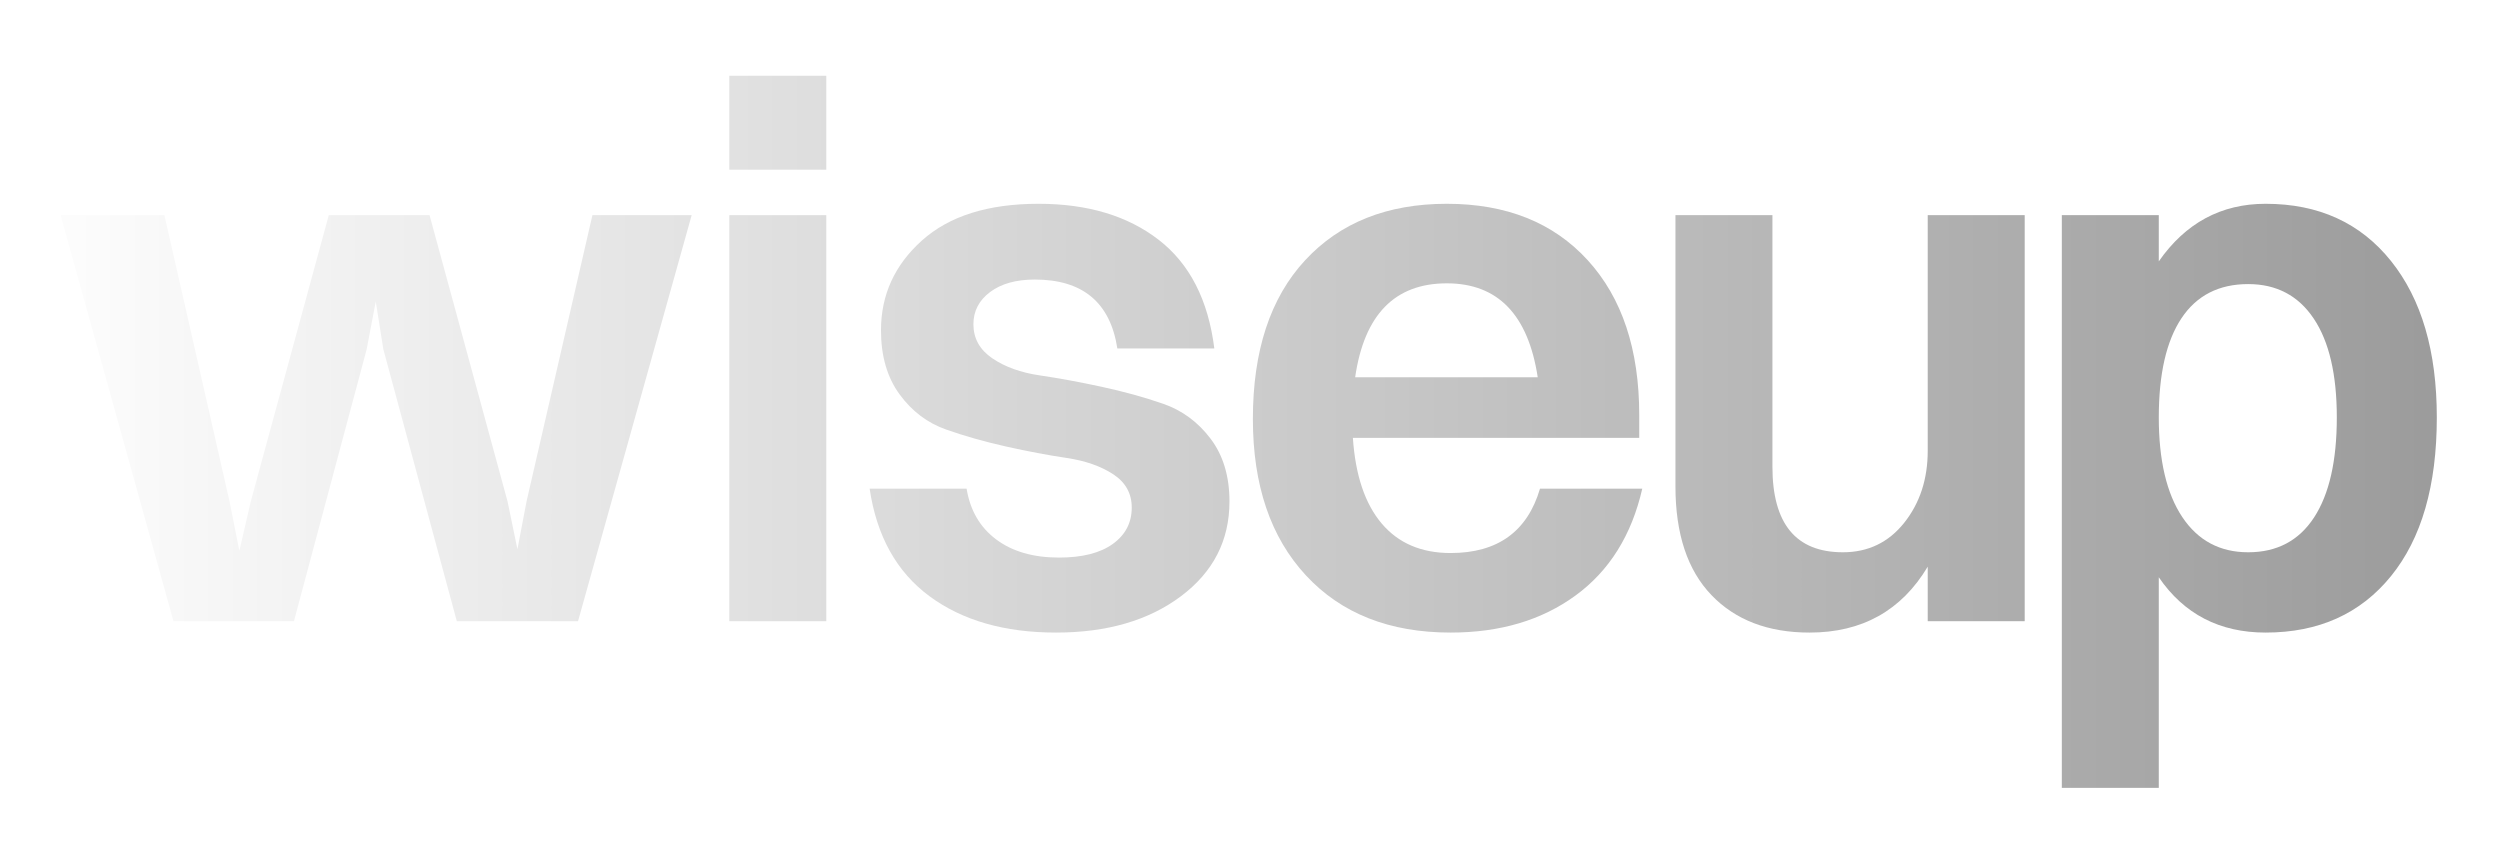
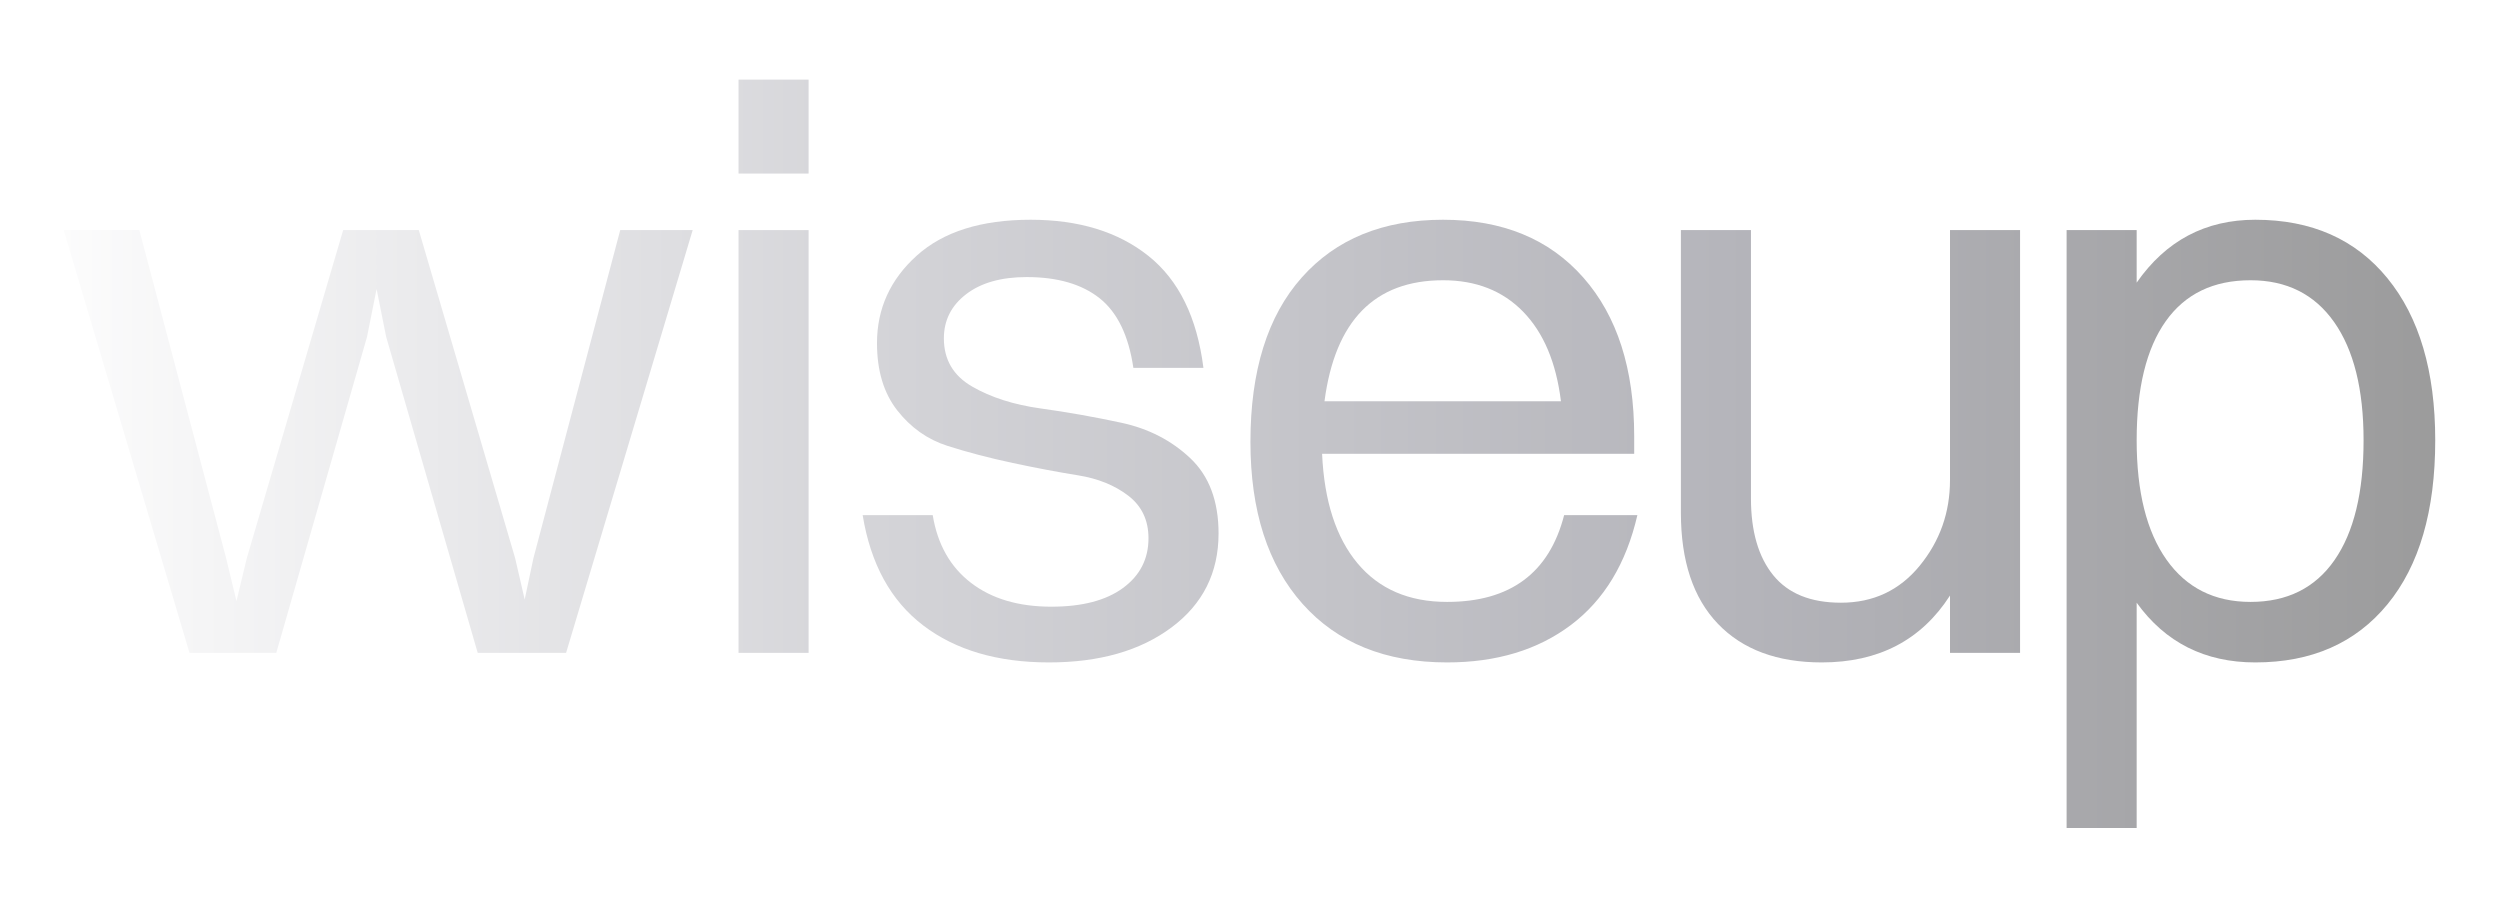
- <svg xmlns="http://www.w3.org/2000/svg" class="hero__logo hero-logo" width="660" height="228" viewBox="0 0 660 228" fill="none" role="img" aria-label="wiseup">
+ <svg xmlns="http://www.w3.org/2000/svg" class="hero__logo hero-logo" width="628" height="228" viewBox="0 0 628 228" fill="none" role="img" aria-label="wiseup">
  <defs>
-     <linearGradient id="hero-logo-fill" x1="0" y1="114.00" x2="660" y2="114.00" gradientUnits="userSpaceOnUse">
+     <linearGradient id="hero-logo-fill" x1="0" y1="114.00" x2="628" y2="114.00" gradientUnits="userSpaceOnUse">
      <stop stop-color="white" />
+       <stop offset="0.35" stop-color="#d4d4d8" />
+       <stop offset="0.7" stop-color="#b4b4ba" />
      <stop offset="1" stop-color="#999999" />
    </linearGradient>
-     <linearGradient id="hero-logo-sheen" x1="-198" y1="114.00" x2="0" y2="114.00" gradientUnits="userSpaceOnUse">
+     <linearGradient id="hero-logo-sheen" x1="-188" y1="114.00" x2="0" y2="114.00" gradientUnits="userSpaceOnUse">
      <stop offset="0" stop-color="#fff" stop-opacity="0" />
      <stop offset="0.5" stop-color="#fff" stop-opacity="0.95" />
      <stop offset="1" stop-color="#fff" stop-opacity="0" />
    </linearGradient>
  </defs>
  <g class="hero-logo__chars" fill-rule="evenodd" clip-rule="evenodd" fill="url(#hero-logo-fill)">
-     <path class="hero-logo__ch" data-ch="w" d="M152.6 164L120.6 164L101.2 92.2L99.2 79.6L96.8 92.2L77.6 164L45.8 164L16 56.8L43.4 56.8L60.6 132.4L63.2 145.4L66.2 132.4L86.8 56.8L113.4 56.8L134 132.4L136.6 145L139 132.4L156.4 56.8L182.6 56.8L152.6 164" />
-     <path class="hero-logo__ch" data-ch="i" d="M218.14 44.8L192.54 44.8L192.54 20L218.14 20L218.14 44.8M218.14 164L192.54 164L192.54 56.8L218.14 56.8L218.14 164" />
-     <path class="hero-logo__ch" data-ch="s" d="M256.98 85.6L256.98 85.6Q256.98 91.2 261.98 94.6Q266.98 98 274.48 99.1Q281.98 100.2 290.78 102.1Q299.58 104 307.08 106.6Q314.58 109.2 319.58 115.8Q324.58 122.4 324.58 132.4L324.58 132.4Q324.58 147.8 311.78 157.4Q298.98 167 278.78 167L278.78 167Q258.38 167 245.38 157.4Q232.38 147.8 229.58 129L229.58 129L255.18 129Q256.58 137.6 262.98 142.4Q269.38 147.2 279.58 147.2L279.58 147.2Q288.78 147.2 293.78 143.6Q298.78 140 298.78 134L298.78 134Q298.78 128.4 293.88 125.2Q288.98 122 281.58 120.9Q274.18 119.8 265.68 117.9Q257.18 116 249.78 113.4Q242.38 110.8 237.48 104.1Q232.58 97.4 232.58 87.2L232.58 87.2Q232.58 73.2 243.38 63.5Q254.18 53.8 274.18 53.8L274.18 53.8Q293.58 53.8 305.88 63.3Q318.18 72.8 320.58 92L320.58 92L294.98 92Q292.18 73.8 273.18 73.8L273.18 73.8Q265.78 73.8 261.38 77.1Q256.98 80.4 256.98 85.6" />
-     <path class="hero-logo__ch" data-ch="e" d="M406.56 129L433.56 129Q429.36 147.4 415.96 157.2Q402.56 167 382.96 167L382.96 167Q358.76 167 344.76 151.9Q330.76 136.8 330.76 110.6L330.76 110.6Q330.76 83.6 344.56 68.7Q358.36 53.8 381.96 53.8Q405.56 53.8 419.16 68.7Q432.76 83.6 432.76 109.6L432.76 109.6L432.76 115.6L357.16 115.6Q358.16 130.4 364.76 138.2Q371.36 146 382.96 146L382.96 146Q401.56 146 406.56 129L406.56 129M381.96 74.8L381.96 74.8Q361.36 74.8 357.76 99.6L357.76 99.6L405.96 99.6Q402.16 74.8 381.96 74.8" />
-     <path class="hero-logo__ch" data-ch="u" d="M508.92 119L508.92 119L508.92 56.8L534.52 56.8L534.52 164L508.92 164L508.92 149.6Q498.52 167 477.72 167L477.72 167Q461.32 167 451.82 157.1Q442.32 147.2 442.32 128.4L442.32 128.4L442.32 56.8L467.92 56.8L467.92 123.2Q467.92 145.8 486.52 145.8L486.52 145.8Q496.52 145.8 502.72 138Q508.92 130.2 508.92 119" />
-     <path class="hero-logo__ch" data-ch="p" d="M569.92 152.4L569.92 208L544.32 208L544.32 56.8L569.92 56.8L569.92 69Q580.52 53.8 598.12 53.8L598.12 53.8Q619.12 53.8 631.22 68.9Q643.32 84 643.32 110.2L643.32 110.2Q643.32 137.2 631.22 152.1Q619.12 167 598.12 167L598.12 167Q579.92 167 569.92 152.4L569.92 152.4M593.52 75L593.52 75Q581.92 75 575.92 84Q569.92 93 569.92 110.2L569.92 110.2Q569.92 127.2 576.12 136.5Q582.32 145.8 593.52 145.8L593.52 145.8Q604.92 145.8 610.92 136.6Q616.92 127.4 616.92 110.2L616.92 110.2Q616.92 93.2 610.82 84.1Q604.72 75 593.52 75" />
+     <path class="hero-logo__ch" data-ch="w" d="M142.2 164L120 164L97 84.6L94.6 72.6L92.2 84.6L69.4 164L47.6 164L16 57.8L35 57.8L56.8 140.2L59.4 151L62 140.2L86.2 57.8L105.2 57.8L129.4 140.2L131.8 150.6L134 140.2L155.8 57.8L174 57.8L142.2 164" />
+     <path class="hero-logo__ch" data-ch="i" d="M203.12 43.6L185.52 43.6L185.52 20L203.12 20L203.12 43.6M203.12 164L185.52 164L185.52 57.8L203.12 57.8L203.12 164" />
+     <path class="hero-logo__ch" data-ch="s" d="M237.1 85L237.1 85Q237.1 93 244.2 97.1Q251.3 101.2 261.4 102.6Q271.5 104 281.7 106.2Q291.9 108.4 299 115.1Q306.1 121.8 306.1 134L306.1 134Q306.1 148.8 294.3 157.6Q282.5 166.4 263.5 166.4L263.5 166.4Q244.1 166.4 231.9 157.1Q219.7 147.8 216.7 129.4L216.7 129.4L234.3 129.4Q236.1 140.4 243.9 146.4Q251.7 152.4 264.1 152.4L264.1 152.4Q275.7 152.4 282.1 147.7Q288.5 143 288.5 135.2L288.5 135.2Q288.5 128.4 283.4 124.5Q278.3 120.6 270.8 119.4Q263.3 118.2 254.4 116.3Q245.5 114.4 238 112Q230.5 109.6 225.4 103.1Q220.3 96.6 220.3 86.2L220.3 86.2Q220.3 73.2 230.3 64.2Q240.3 55.2 258.9 55.2L258.9 55.2Q277.1 55.2 288.5 64.3Q299.9 73.4 302.3 92.4L302.3 92.4L284.7 92.4Q282.9 80.2 276.2 74.9Q269.5 69.6 257.9 69.6L257.9 69.6Q248.3 69.6 242.7 73.9Q237.1 78.2 237.1 85" />
+     <path class="hero-logo__ch" data-ch="e" d="M392.91 129.4L411.31 129.4Q407.11 147.6 394.61 157Q382.11 166.4 363.51 166.4L363.51 166.4Q340.31 166.4 327.21 151.7Q314.11 137 314.11 111L314.11 111Q314.11 84.2 327.01 69.7Q339.91 55.2 362.51 55.2L362.51 55.2Q384.91 55.2 397.71 69.7Q410.51 84.2 410.51 109.6L410.51 109.6L410.51 114L332.11 114Q332.91 131.8 341.01 141.5Q349.11 151.2 363.51 151.2L363.51 151.2Q387.31 151.2 392.91 129.4L392.91 129.4M362.51 70.4L362.51 70.4Q336.71 70.4 332.71 100.8L332.71 100.8L392.11 100.8Q390.31 86.2 382.61 78.3Q374.91 70.4 362.51 70.4" />
+     <path class="hero-logo__ch" data-ch="u" d="M489.84 120.6L489.84 120.6L489.84 57.8L507.44 57.8L507.44 164L489.84 164L489.84 149.6Q479.04 166.4 457.64 166.4L457.64 166.4Q440.84 166.4 431.54 156.7Q422.24 147 422.24 128.8L422.24 128.8L422.24 57.8L439.84 57.8L439.84 125.2Q439.84 137.6 445.44 144.5Q451.04 151.4 462.44 151.4L462.44 151.4Q474.64 151.4 482.24 142.1Q489.84 132.8 489.84 120.6" />
+     <path class="hero-logo__ch" data-ch="p" d="M536.73 151.4L536.73 208L519.13 208L519.13 57.8L536.73 57.8L536.73 71Q547.73 55.2 566.53 55.2L566.53 55.2Q587.73 55.2 599.73 69.9Q611.73 84.6 611.73 110.6L611.73 110.6Q611.73 137.2 599.73 151.8Q587.73 166.4 566.53 166.4L566.53 166.4Q547.53 166.4 536.73 151.4L536.73 151.4M565.33 70.4L565.33 70.4Q551.33 70.4 544.03 80.7Q536.73 91 536.73 110.6L536.73 110.6Q536.73 130 544.23 140.6Q551.73 151.2 565.33 151.2L565.33 151.2Q579.13 151.2 586.43 140.7Q593.73 130.2 593.73 110.6L593.73 110.6Q593.73 91.4 586.33 80.9Q578.93 70.4 565.33 70.4" />
  </g>
  <g class="hero-logo__sheen" fill-rule="evenodd" clip-rule="evenodd" fill="url(#hero-logo-sheen)" aria-hidden="true">
-     <path d="M152.6 164L120.6 164L101.2 92.2L99.2 79.6L96.8 92.2L77.6 164L45.8 164L16 56.8L43.4 56.8L60.6 132.4L63.2 145.4L66.2 132.4L86.8 56.8L113.4 56.8L134 132.4L136.6 145L139 132.4L156.4 56.8L182.6 56.8L152.6 164" />
-     <path d="M218.14 44.8L192.54 44.8L192.54 20L218.14 20L218.14 44.8M218.14 164L192.54 164L192.54 56.8L218.14 56.8L218.14 164" />
-     <path d="M256.98 85.6L256.98 85.6Q256.98 91.2 261.98 94.6Q266.98 98 274.48 99.1Q281.98 100.2 290.78 102.1Q299.58 104 307.08 106.6Q314.58 109.2 319.58 115.8Q324.58 122.4 324.58 132.4L324.58 132.4Q324.58 147.8 311.78 157.4Q298.98 167 278.78 167L278.78 167Q258.38 167 245.38 157.4Q232.38 147.8 229.58 129L229.58 129L255.18 129Q256.58 137.6 262.98 142.4Q269.38 147.2 279.58 147.2L279.58 147.2Q288.78 147.2 293.78 143.6Q298.78 140 298.78 134L298.78 134Q298.78 128.4 293.88 125.2Q288.98 122 281.58 120.9Q274.18 119.8 265.68 117.9Q257.18 116 249.78 113.4Q242.38 110.8 237.48 104.1Q232.58 97.4 232.58 87.2L232.58 87.2Q232.58 73.2 243.38 63.5Q254.18 53.8 274.18 53.8L274.18 53.8Q293.58 53.8 305.88 63.3Q318.18 72.8 320.58 92L320.58 92L294.98 92Q292.18 73.8 273.18 73.8L273.18 73.8Q265.78 73.8 261.38 77.1Q256.98 80.4 256.98 85.6" />
-     <path d="M406.56 129L433.56 129Q429.36 147.4 415.96 157.2Q402.56 167 382.96 167L382.96 167Q358.76 167 344.76 151.9Q330.76 136.8 330.76 110.6L330.76 110.6Q330.76 83.6 344.56 68.7Q358.36 53.8 381.96 53.8Q405.56 53.8 419.16 68.7Q432.76 83.6 432.76 109.6L432.76 109.6L432.76 115.6L357.16 115.6Q358.16 130.4 364.76 138.2Q371.36 146 382.96 146L382.96 146Q401.56 146 406.56 129L406.56 129M381.96 74.8L381.96 74.8Q361.36 74.8 357.76 99.6L357.76 99.6L405.96 99.6Q402.16 74.8 381.96 74.8" />
-     <path d="M508.92 119L508.92 119L508.92 56.8L534.52 56.8L534.52 164L508.92 164L508.92 149.6Q498.52 167 477.72 167L477.72 167Q461.32 167 451.82 157.1Q442.32 147.2 442.32 128.4L442.32 128.4L442.32 56.8L467.92 56.8L467.92 123.2Q467.92 145.8 486.52 145.8L486.52 145.8Q496.52 145.8 502.72 138Q508.92 130.2 508.92 119" />
-     <path d="M569.92 152.4L569.92 208L544.32 208L544.32 56.8L569.92 56.8L569.92 69Q580.52 53.8 598.12 53.8L598.12 53.8Q619.12 53.8 631.22 68.9Q643.32 84 643.32 110.2L643.32 110.2Q643.32 137.2 631.22 152.1Q619.12 167 598.12 167L598.12 167Q579.92 167 569.92 152.4L569.92 152.4M593.52 75L593.52 75Q581.92 75 575.92 84Q569.92 93 569.92 110.2L569.92 110.2Q569.92 127.2 576.12 136.5Q582.32 145.8 593.52 145.8L593.52 145.8Q604.92 145.8 610.92 136.6Q616.92 127.4 616.92 110.2L616.92 110.2Q616.92 93.2 610.82 84.1Q604.72 75 593.52 75" />
+     <path d="M142.2 164L120 164L97 84.6L94.6 72.6L92.2 84.6L69.4 164L47.6 164L16 57.8L35 57.8L56.8 140.2L59.4 151L62 140.2L86.2 57.8L105.2 57.8L129.4 140.2L131.8 150.6L134 140.2L155.8 57.8L174 57.8L142.2 164" />
+     <path d="M203.12 43.6L185.52 43.6L185.52 20L203.12 20L203.12 43.6M203.12 164L185.52 164L185.52 57.8L203.12 57.8L203.12 164" />
+     <path d="M237.1 85L237.1 85Q237.1 93 244.2 97.1Q251.3 101.2 261.4 102.6Q271.5 104 281.7 106.2Q291.9 108.4 299 115.1Q306.1 121.8 306.1 134L306.1 134Q306.1 148.8 294.3 157.6Q282.5 166.4 263.5 166.4L263.5 166.4Q244.1 166.4 231.9 157.1Q219.7 147.8 216.7 129.4L216.7 129.4L234.3 129.4Q236.1 140.4 243.9 146.4Q251.7 152.4 264.1 152.4L264.1 152.4Q275.7 152.4 282.1 147.7Q288.5 143 288.5 135.2L288.5 135.2Q288.5 128.4 283.4 124.5Q278.3 120.6 270.8 119.4Q263.3 118.2 254.4 116.3Q245.5 114.4 238 112Q230.5 109.6 225.4 103.1Q220.3 96.6 220.3 86.2L220.3 86.2Q220.3 73.2 230.3 64.2Q240.3 55.2 258.9 55.2L258.9 55.2Q277.1 55.2 288.5 64.3Q299.9 73.4 302.3 92.4L302.3 92.4L284.7 92.4Q282.9 80.2 276.2 74.9Q269.5 69.6 257.9 69.6L257.9 69.6Q248.3 69.6 242.7 73.9Q237.1 78.2 237.1 85" />
+     <path d="M392.91 129.4L411.31 129.4Q407.11 147.6 394.61 157Q382.11 166.4 363.51 166.4L363.51 166.4Q340.31 166.4 327.21 151.7Q314.11 137 314.11 111L314.11 111Q314.11 84.2 327.01 69.7Q339.91 55.2 362.51 55.2L362.51 55.2Q384.91 55.2 397.71 69.7Q410.51 84.2 410.51 109.6L410.51 109.6L410.51 114L332.11 114Q332.91 131.8 341.01 141.5Q349.11 151.2 363.51 151.2L363.51 151.2Q387.31 151.2 392.91 129.4L392.91 129.4M362.51 70.4L362.51 70.4Q336.71 70.4 332.71 100.8L332.71 100.8L392.11 100.8Q390.31 86.2 382.61 78.3Q374.91 70.4 362.51 70.4" />
+     <path d="M489.84 120.6L489.84 120.6L489.84 57.8L507.44 57.8L507.44 164L489.84 164L489.84 149.6Q479.04 166.4 457.64 166.4L457.64 166.4Q440.84 166.4 431.54 156.7Q422.24 147 422.24 128.8L422.24 128.8L422.24 57.8L439.84 57.8L439.84 125.2Q439.84 137.6 445.44 144.5Q451.04 151.4 462.44 151.4L462.44 151.4Q474.64 151.4 482.24 142.1Q489.84 132.8 489.84 120.6" />
+     <path d="M536.73 151.4L536.73 208L519.13 208L519.13 57.8L536.73 57.8L536.73 71Q547.73 55.2 566.53 55.2L566.53 55.2Q587.73 55.2 599.73 69.9Q611.73 84.6 611.73 110.6L611.73 110.6Q611.73 137.2 599.73 151.8Q587.73 166.4 566.53 166.4L566.53 166.4Q547.53 166.4 536.73 151.4L536.73 151.4M565.33 70.4L565.33 70.4Q551.33 70.4 544.03 80.7Q536.73 91 536.73 110.6L536.73 110.6Q536.73 130 544.23 140.6Q551.73 151.2 565.33 151.2L565.33 151.2Q579.13 151.2 586.43 140.7Q593.73 130.2 593.73 110.6L593.73 110.6Q593.73 91.4 586.33 80.9Q578.93 70.4 565.33 70.4" />
  </g>
</svg>
